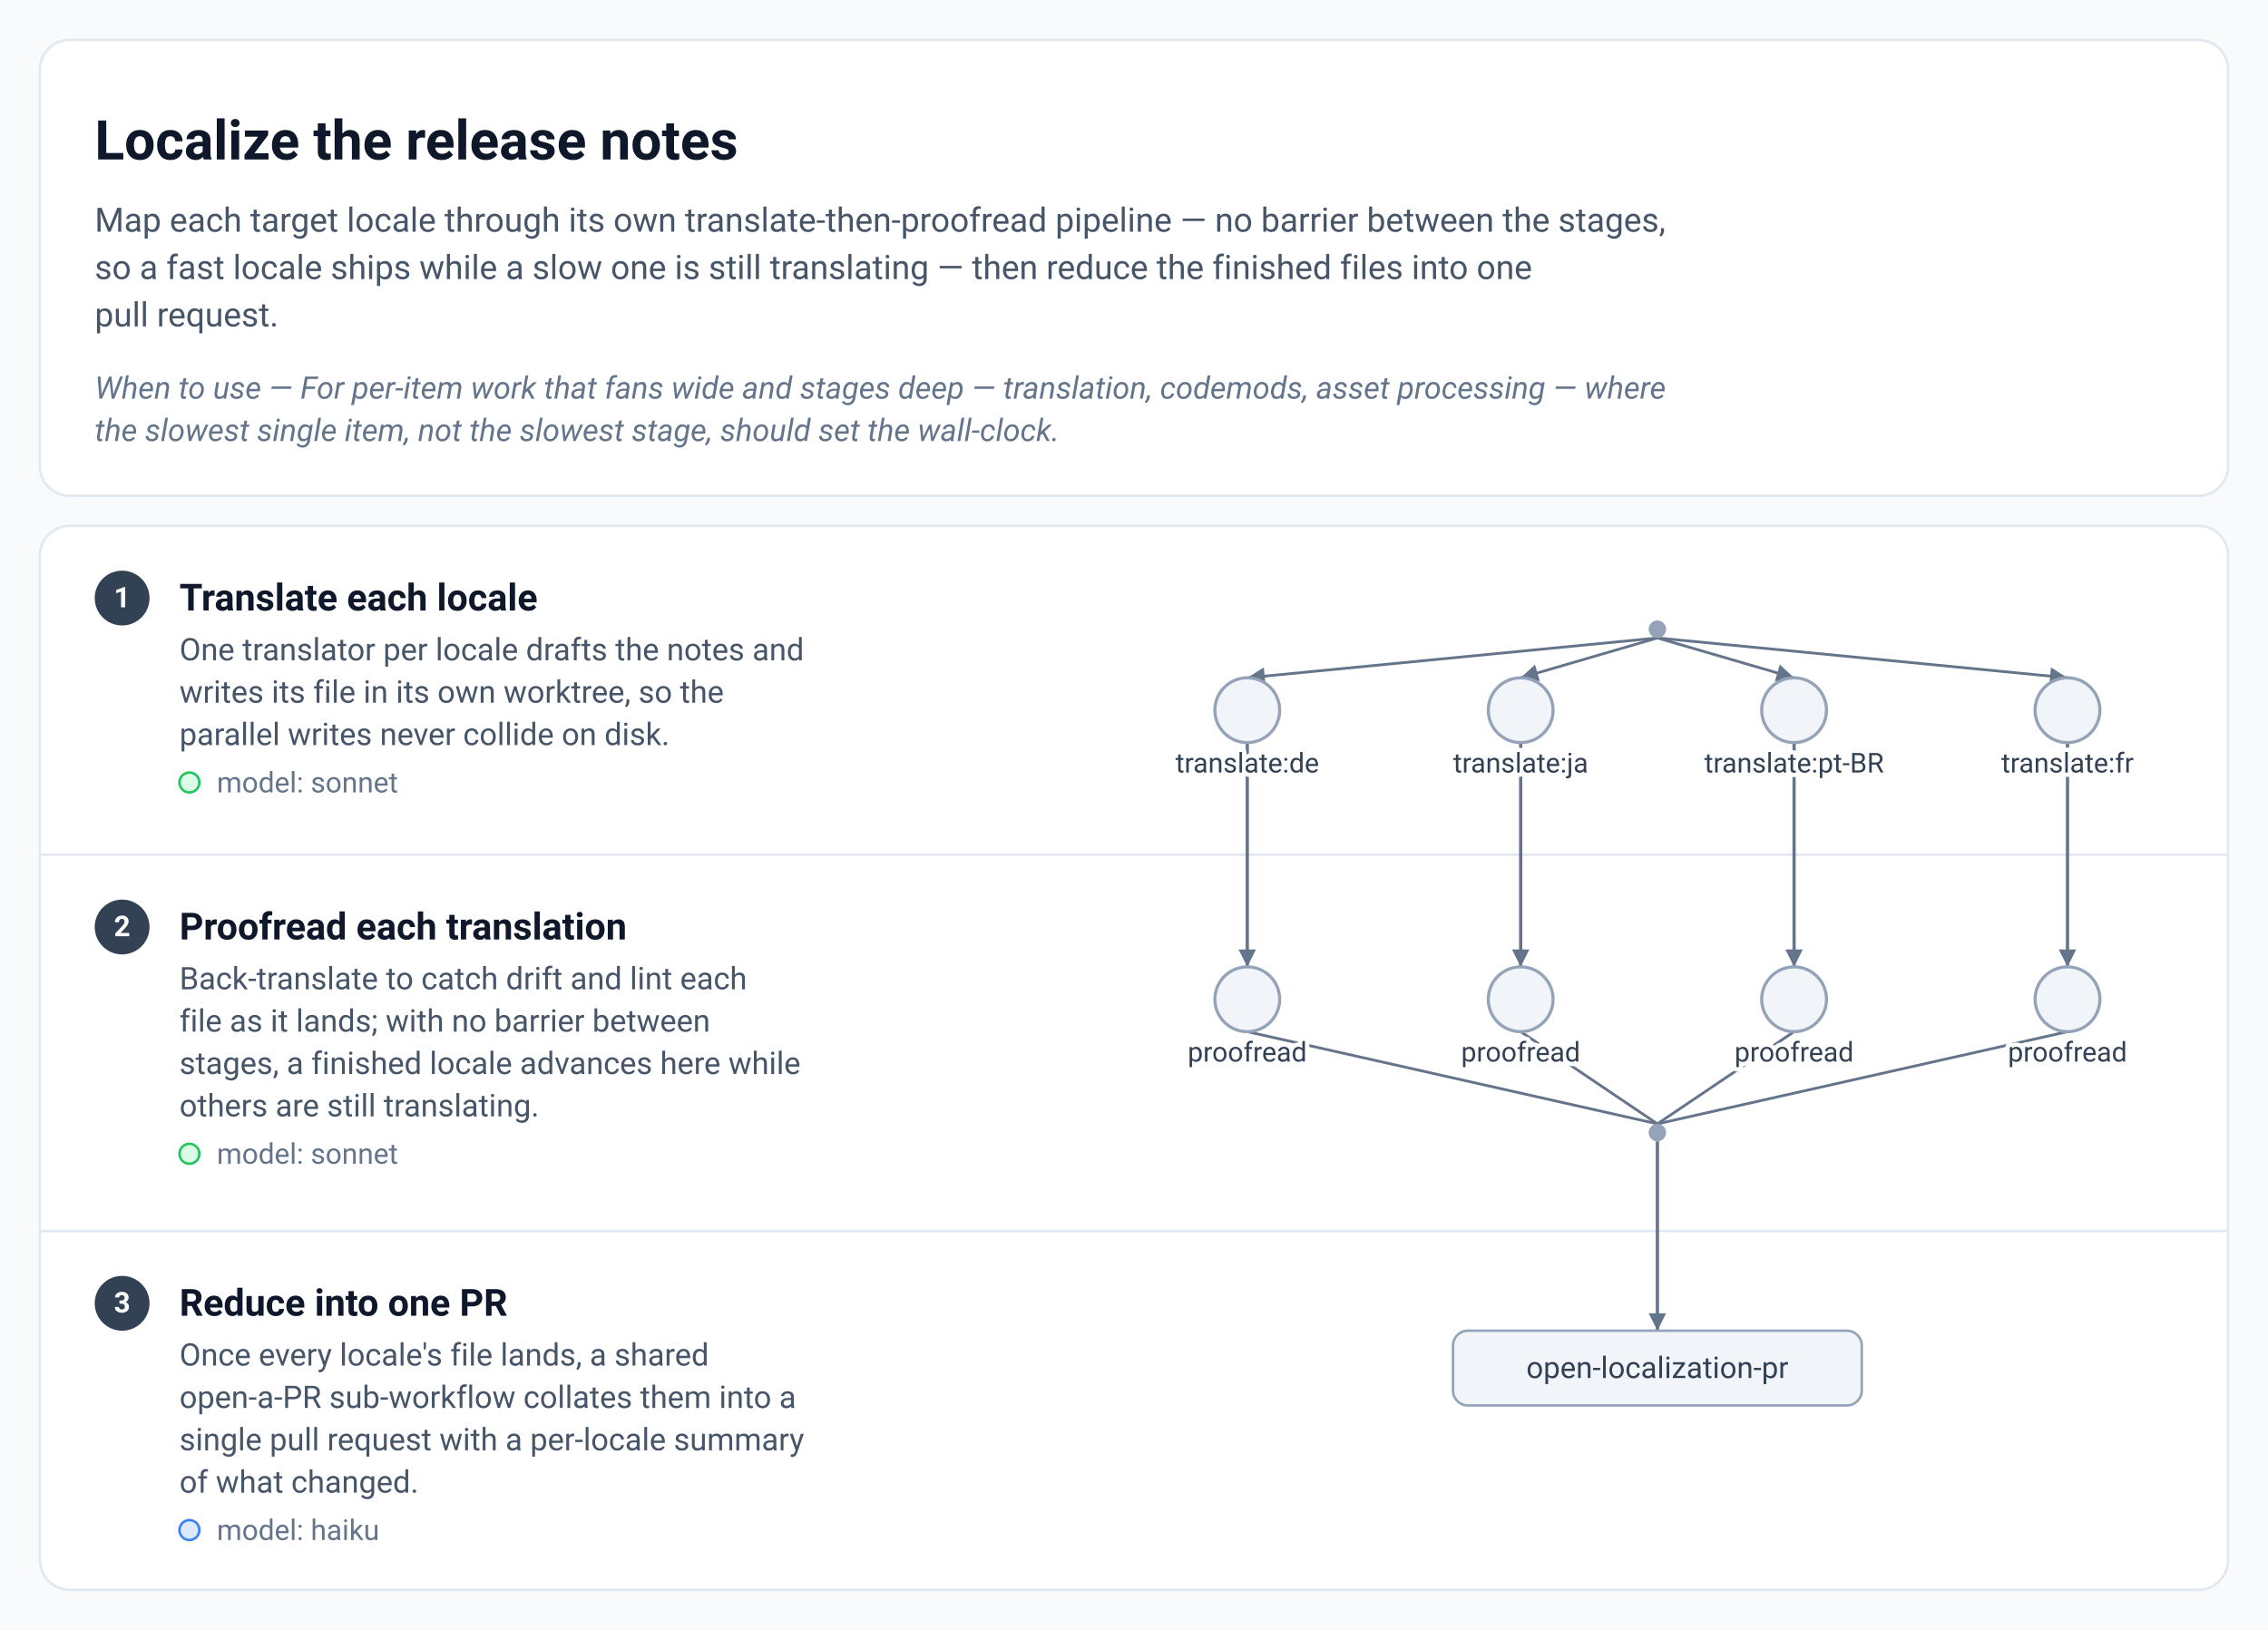
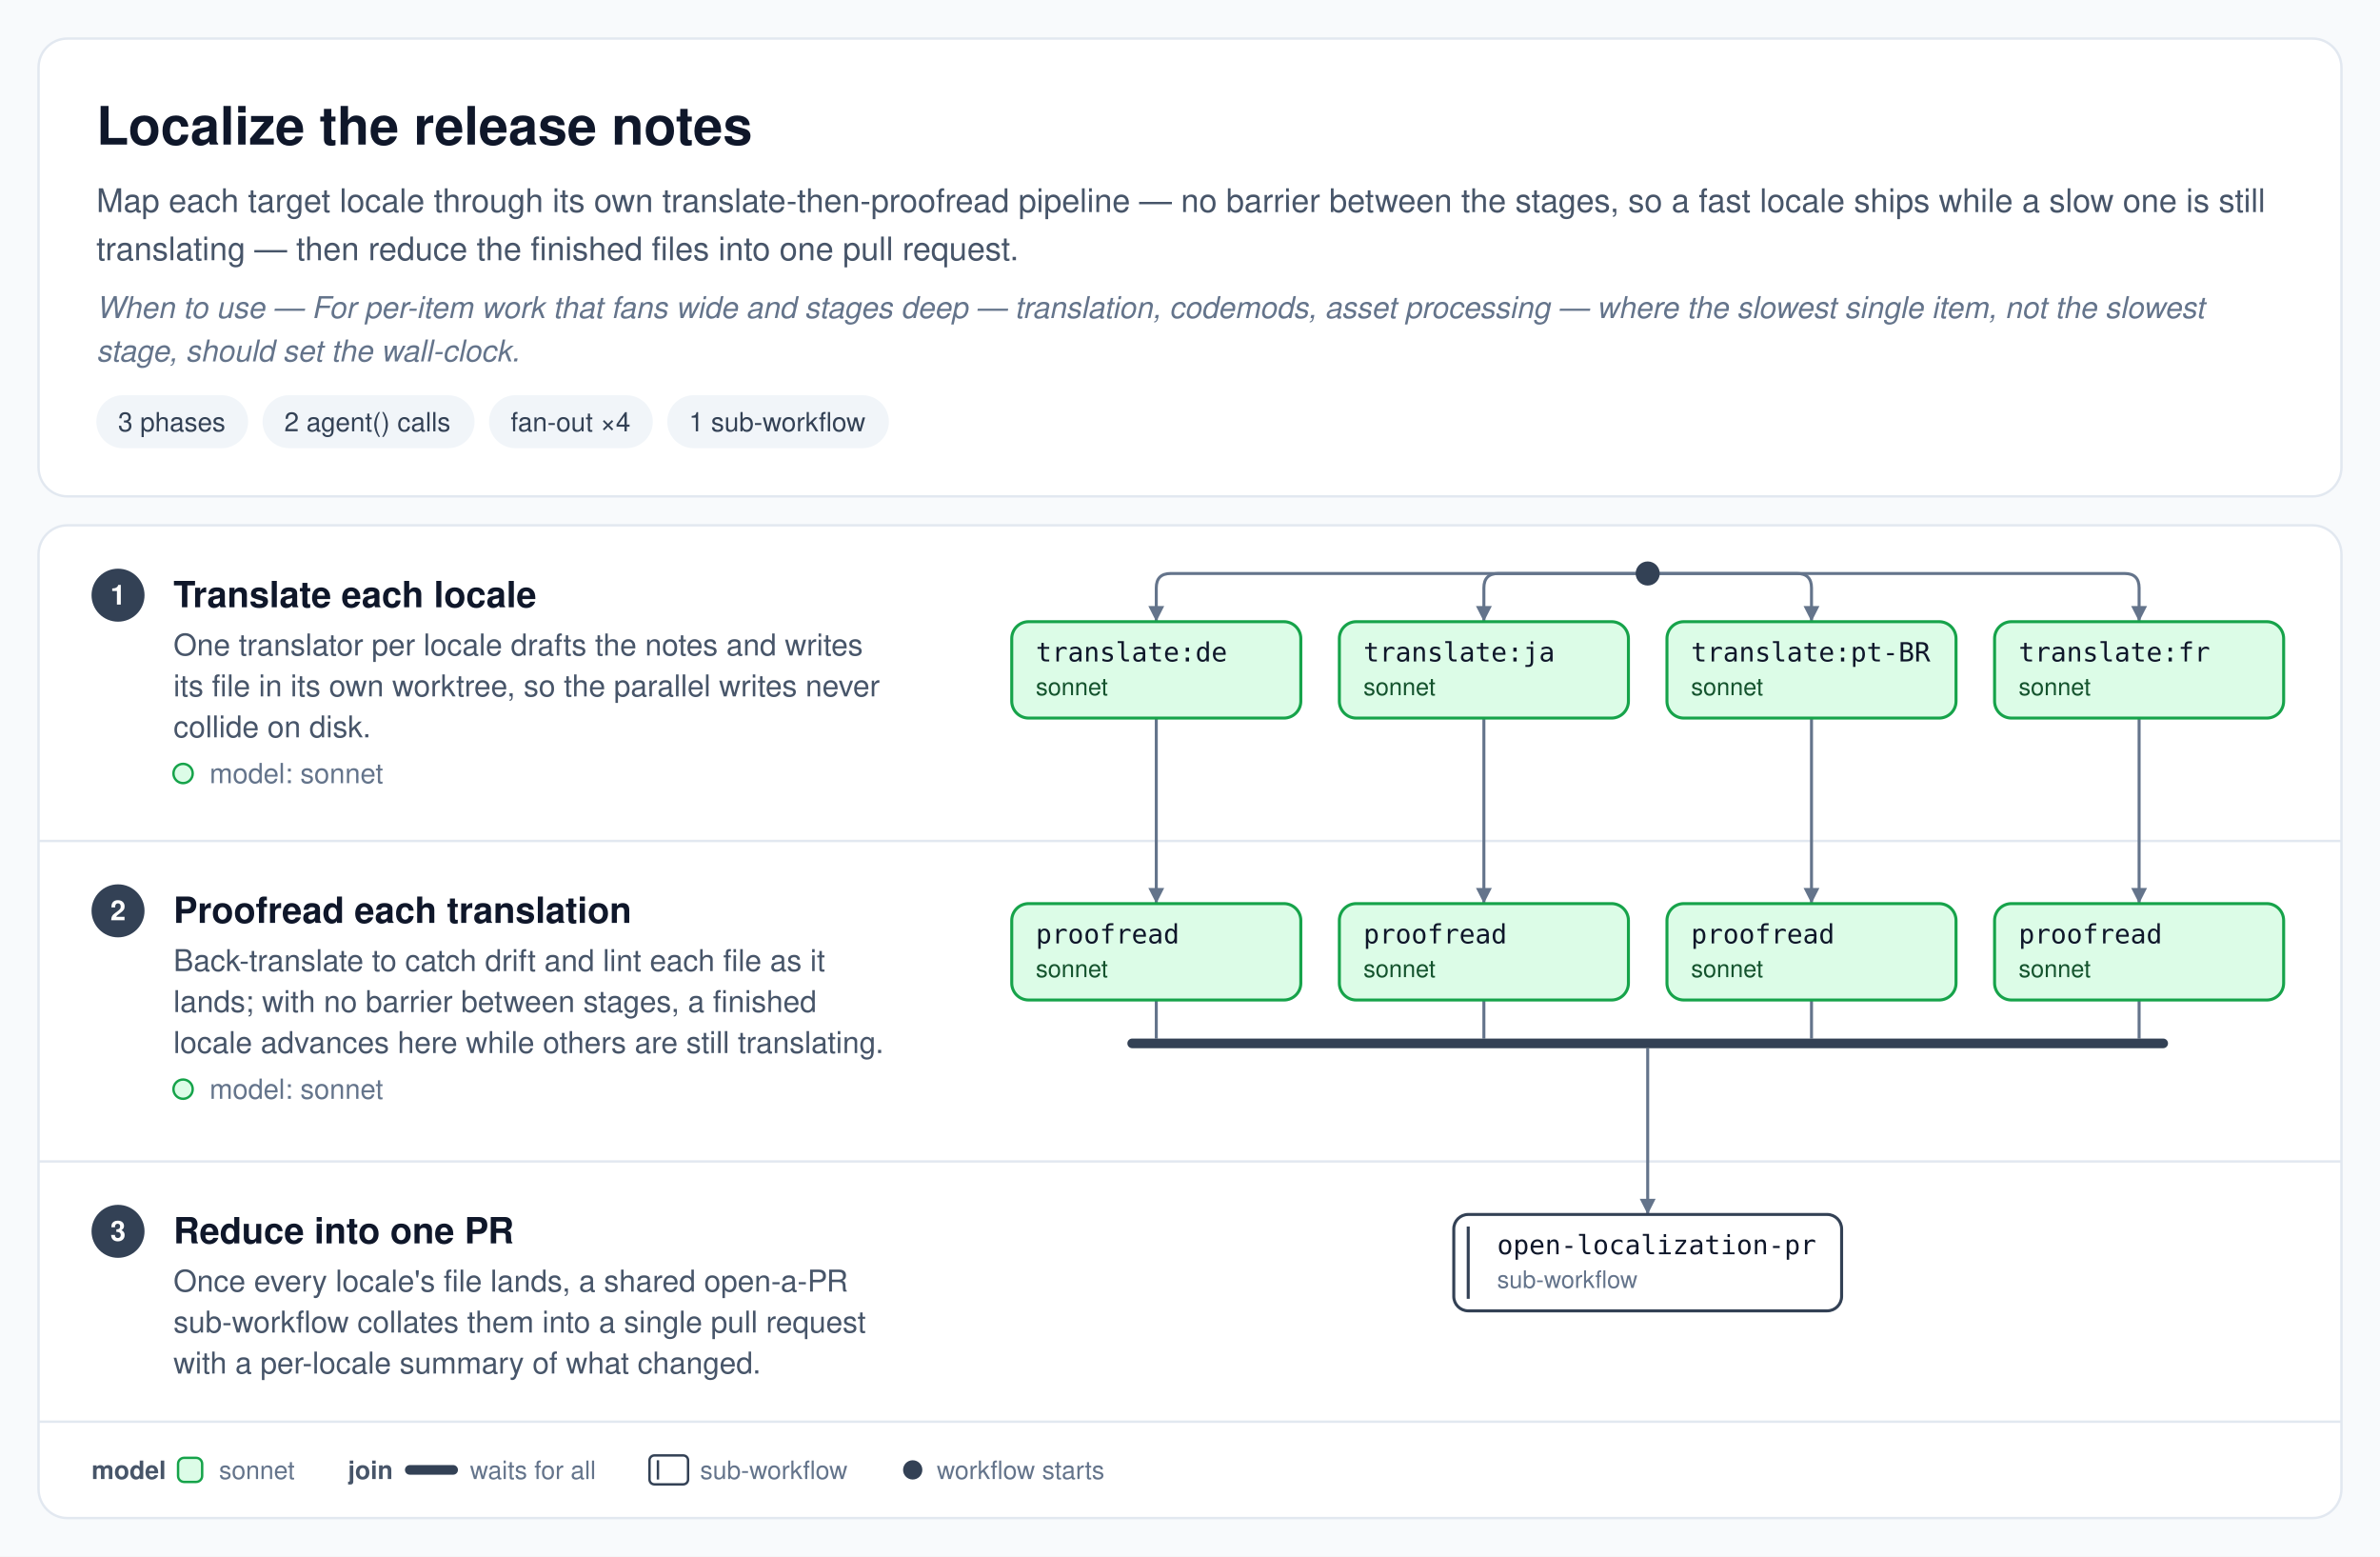
- <svg xmlns="http://www.w3.org/2000/svg" width="910" height="654" viewBox="0 0 910 654" font-family="-apple-system, BlinkMacSystemFont, 'Segoe UI', Roboto, Helvetica, Arial, sans-serif">
-   <rect width="910" height="654" fill="#f8fafc" />
+ <svg xmlns="http://www.w3.org/2000/svg" width="988" height="646" viewBox="0 0 988 646" role="img" font-family="Helvetica, Arial, 'Liberation Sans', sans-serif">
+   <rect width="988" height="646" fill="#f8fafc" />
  <g transform="translate(0 16)">
    <g class="header-card">
-       <rect x="16" y="0" width="878" height="183" rx="12" fill="#ffffff" stroke="#e2e8f0" stroke-width="1" />
-       <text x="38" y="48" font-size="22" fill="#0f172a" font-weight="700">Localize the release notes</text>
-       <text x="38" y="77" font-size="13.5" fill="#475569">Map each target locale through its own translate-then-proofread pipeline — no barrier between the stages,</text>
-       <text x="38" y="96" font-size="13.5" fill="#475569">so a fast locale ships while a slow one is still translating — then reduce the finished files into one</text>
-       <text x="38" y="115" font-size="13.5" fill="#475569">pull request.</text>
-       <text x="38" y="144" font-size="12.5" fill="#64748b" font-style="italic">When to use — For per-item work that fans wide and stages deep — translation, codemods, asset processing — where</text>
-       <text x="38" y="161" font-size="12.5" fill="#64748b" font-style="italic">the slowest single item, not the slowest stage, should set the wall-clock.</text>
+       <rect x="16" y="0" width="956" height="190" rx="12" fill="#ffffff" stroke="#e2e8f0" stroke-width="1" />
+       <text x="40" y="44" font-size="22" fill="#0f172a" font-weight="700">Localize the release notes</text>
+       <text x="40" y="72" font-size="13.5" fill="#475569">Map each target locale through its own translate-then-proofread pipeline — no barrier between the stages, so a fast locale ships while a slow one is still</text>
+       <text x="40" y="92" font-size="13.5" fill="#475569">translating — then reduce the finished files into one pull request.</text>
+       <text x="40" y="116" font-size="12.5" fill="#64748b" font-style="italic">When to use — For per-item work that fans wide and stages deep — translation, codemods, asset processing — where the slowest single item, not the slowest</text>
+       <text x="40" y="134" font-size="12.5" fill="#64748b" font-style="italic">stage, should set the wall-clock.</text>
+       <rect x="40" y="148" width="63" height="22" rx="11" fill="#f1f5f9" />
+       <text x="49" y="163" font-size="11" fill="#334155">3 phases</text>
+       <rect x="109" y="148" width="88" height="22" rx="11" fill="#f1f5f9" />
+       <text x="118" y="163" font-size="11" fill="#334155">2 agent() calls</text>
+       <rect x="203" y="148" width="68" height="22" rx="11" fill="#f1f5f9" />
+       <text x="212" y="163" font-size="11" fill="#334155">fan-out ×4</text>
+       <rect x="277" y="148" width="92" height="22" rx="11" fill="#f1f5f9" />
+       <text x="286" y="163" font-size="11" fill="#334155">1 sub-workflow</text>
    </g>
  </g>
-   <g transform="translate(0 211)">
-     <rect x="16" y="0" width="878" height="427" rx="12" fill="#ffffff" stroke="#e2e8f0" stroke-width="1" />
+   <g transform="translate(0 218)">
+     <rect x="16" y="0" width="956" height="412" rx="12" fill="#ffffff" stroke="#e2e8f0" stroke-width="1" />
    <g class="swimlane" />
    <g class="swimlane">
-       <line x1="16" y1="132" x2="894" y2="132" stroke="#e2e8f0" stroke-width="1" />
+       <line x1="16" y1="131" x2="972" y2="131" stroke="#e2e8f0" stroke-width="1" />
    </g>
    <g class="swimlane">
-       <line x1="16" y1="283" x2="894" y2="283" stroke="#e2e8f0" stroke-width="1" />
+       <line x1="16" y1="264" x2="972" y2="264" stroke="#e2e8f0" stroke-width="1" />
    </g>
    <g transform="translate(0 0)">
      <g class="lane-label">
        <circle cx="49" cy="29" r="11" fill="#334155" />
-         <text x="49" y="32.7" font-size="11.5" fill="#ffffff" font-weight="700" text-anchor="middle">1</text>
+         <text x="49" y="32.9" font-size="11.5" fill="#ffffff" font-weight="700" text-anchor="middle">1</text>
        <text x="72" y="34" font-size="15" fill="#0f172a" font-weight="700">Translate each locale</text>
-         <text x="72" y="54" font-size="12.5" fill="#475569">One translator per locale drafts the notes and</text>
-         <text x="72" y="71" font-size="12.5" fill="#475569">writes its file in its own worktree, so the</text>
-         <text x="72" y="88" font-size="12.5" fill="#475569">parallel writes never collide on disk.</text>
-         <circle cx="76" cy="103" r="4" fill="#dcfce7" stroke="#22c55e" stroke-width="1" />
+         <text x="72" y="54" font-size="12.5" fill="#475569">One translator per locale drafts the notes and writes</text>
+         <text x="72" y="71" font-size="12.5" fill="#475569">its file in its own worktree, so the parallel writes never</text>
+         <text x="72" y="88" font-size="12.5" fill="#475569">collide on disk.</text>
+         <circle cx="76" cy="103" r="4" fill="#dcfce7" stroke="#16a34a" />
        <text x="87" y="107" font-size="11.5" fill="#64748b">model: sonnet</text>
      </g>
    </g>
-     <g transform="translate(0 132)">
+     <g transform="translate(0 131)">
      <g class="lane-label">
        <circle cx="49" cy="29" r="11" fill="#334155" />
-         <text x="49" y="32.7" font-size="11.5" fill="#ffffff" font-weight="700" text-anchor="middle">2</text>
+         <text x="49" y="32.9" font-size="11.5" fill="#ffffff" font-weight="700" text-anchor="middle">2</text>
        <text x="72" y="34" font-size="15" fill="#0f172a" font-weight="700">Proofread each translation</text>
-         <text x="72" y="54" font-size="12.5" fill="#475569">Back-translate to catch drift and lint each</text>
-         <text x="72" y="71" font-size="12.5" fill="#475569">file as it lands; with no barrier between</text>
-         <text x="72" y="88" font-size="12.5" fill="#475569">stages, a finished locale advances here while</text>
-         <text x="72" y="105" font-size="12.5" fill="#475569">others are still translating.</text>
-         <circle cx="76" cy="120" r="4" fill="#dcfce7" stroke="#22c55e" stroke-width="1" />
-         <text x="87" y="124" font-size="11.5" fill="#64748b">model: sonnet</text>
+         <text x="72" y="54" font-size="12.5" fill="#475569">Back-translate to catch drift and lint each file as it</text>
+         <text x="72" y="71" font-size="12.5" fill="#475569">lands; with no barrier between stages, a finished</text>
+         <text x="72" y="88" font-size="12.5" fill="#475569">locale advances here while others are still translating.</text>
+         <circle cx="76" cy="103" r="4" fill="#dcfce7" stroke="#16a34a" />
+         <text x="87" y="107" font-size="11.5" fill="#64748b">model: sonnet</text>
      </g>
    </g>
-     <g transform="translate(0 283)">
+     <g transform="translate(0 264)">
      <g class="lane-label">
        <circle cx="49" cy="29" r="11" fill="#334155" />
-         <text x="49" y="32.7" font-size="11.5" fill="#ffffff" font-weight="700" text-anchor="middle">3</text>
+         <text x="49" y="32.9" font-size="11.5" fill="#ffffff" font-weight="700" text-anchor="middle">3</text>
        <text x="72" y="34" font-size="15" fill="#0f172a" font-weight="700">Reduce into one PR</text>
-         <text x="72" y="54" font-size="12.5" fill="#475569">Once every locale's file lands, a shared</text>
-         <text x="72" y="71" font-size="12.5" fill="#475569">open-a-PR sub-workflow collates them into a</text>
-         <text x="72" y="88" font-size="12.5" fill="#475569">single pull request with a per-locale summary</text>
-         <text x="72" y="105" font-size="12.5" fill="#475569">of what changed.</text>
-         <circle cx="76" cy="120" r="4" fill="#dbeafe" stroke="#3b82f6" stroke-width="1" />
-         <text x="87" y="124" font-size="11.5" fill="#64748b">model: haiku</text>
+         <text x="72" y="54" font-size="12.5" fill="#475569">Once every locale's file lands, a shared open-a-PR</text>
+         <text x="72" y="71" font-size="12.5" fill="#475569">sub-workflow collates them into a single pull request</text>
+         <text x="72" y="88" font-size="12.5" fill="#475569">with a per-locale summary of what changed.</text>
      </g>
    </g>
-     <g class="topology" transform="translate(361 0)">
+     <g class="topology" transform="translate(380 0)">
      <g class="edge">
-         <path d="M 139.45 87 L 139.45 177" fill="none" stroke="#64748b" stroke-width="1.3" />
-         <polygon points="139.45,177 135.95,170 142.95,170" fill="#64748b" />
+         <path d="M 100 80 L 100 157" fill="none" stroke="#64748b" stroke-width="1.25" stroke-linejoin="round" />
+         <polygon points="100,157 96.7,150.5 103.3,150.5" fill="#64748b" />
      </g>
      <g class="edge">
-         <path d="M 304 45 L 139.45 61" fill="none" stroke="#64748b" stroke-width="1.1" />
-         <polygon points="139.45,61 146.08,56.84 146.76,63.81" fill="#64748b" />
+         <path d="M 304 20 L 106 20 Q 100 20 100 26 L 100 40" fill="none" stroke="#64748b" stroke-width="1.25" stroke-linejoin="round" />
+         <polygon points="100,40 96.7,33.5 103.3,33.5" fill="#64748b" />
      </g>
      <g class="edge">
-         <path d="M 249.15 87 L 249.15 177" fill="none" stroke="#64748b" stroke-width="1.3" />
-         <polygon points="249.15,177 245.65,170 252.65,170" fill="#64748b" />
+         <path d="M 236 80 L 236 157" fill="none" stroke="#64748b" stroke-width="1.25" stroke-linejoin="round" />
+         <polygon points="236,157 232.7,150.5 239.3,150.5" fill="#64748b" />
      </g>
      <g class="edge">
-         <path d="M 304 45 L 249.15 61" fill="none" stroke="#64748b" stroke-width="1.1" />
-         <polygon points="249.15,61 254.89,55.68 256.85,62.4" fill="#64748b" />
+         <path d="M 304 20 L 242 20 Q 236 20 236 26 L 236 40" fill="none" stroke="#64748b" stroke-width="1.25" stroke-linejoin="round" />
+         <polygon points="236,40 232.7,33.5 239.3,33.5" fill="#64748b" />
      </g>
      <g class="edge">
-         <path d="M 358.85 87 L 358.85 177" fill="none" stroke="#64748b" stroke-width="1.3" />
-         <polygon points="358.85,177 355.35,170 362.35,170" fill="#64748b" />
+         <path d="M 372 80 L 372 157" fill="none" stroke="#64748b" stroke-width="1.25" stroke-linejoin="round" />
+         <polygon points="372,157 368.7,150.5 375.3,150.5" fill="#64748b" />
      </g>
      <g class="edge">
-         <path d="M 304 45 L 358.85 61" fill="none" stroke="#64748b" stroke-width="1.1" />
-         <polygon points="358.85,61 351.15,62.4 353.11,55.68" fill="#64748b" />
+         <path d="M 304 20 L 366 20 Q 372 20 372 26 L 372 40" fill="none" stroke="#64748b" stroke-width="1.25" stroke-linejoin="round" />
+         <polygon points="372,40 368.7,33.5 375.3,33.5" fill="#64748b" />
      </g>
      <g class="edge">
-         <path d="M 468.55 87 L 468.55 177" fill="none" stroke="#64748b" stroke-width="1.3" />
-         <polygon points="468.55,177 465.05,170 472.05,170" fill="#64748b" />
+         <path d="M 508 80 L 508 157" fill="none" stroke="#64748b" stroke-width="1.25" stroke-linejoin="round" />
+         <polygon points="508,157 504.7,150.5 511.3,150.5" fill="#64748b" />
      </g>
      <g class="edge">
-         <path d="M 304 45 L 468.55 61" fill="none" stroke="#64748b" stroke-width="1.1" />
-         <polygon points="468.55,61 461.24,63.81 461.92,56.84" fill="#64748b" />
+         <path d="M 304 20 L 502 20 Q 508 20 508 26 L 508 40" fill="none" stroke="#64748b" stroke-width="1.25" stroke-linejoin="round" />
+         <polygon points="508,40 504.7,33.5 511.3,33.5" fill="#64748b" />
      </g>
      <g class="edge">
-         <path d="M 139.45 203 L 304 240" fill="none" stroke="#64748b" stroke-width="1.1" />
+         <path d="M 100 197 L 100 213" fill="none" stroke="#64748b" stroke-width="1.25" stroke-linejoin="round" />
      </g>
      <g class="edge">
-         <path d="M 249.15 203 L 304 240" fill="none" stroke="#64748b" stroke-width="1.1" />
+         <path d="M 236 197 L 236 213" fill="none" stroke="#64748b" stroke-width="1.25" stroke-linejoin="round" />
      </g>
      <g class="edge">
-         <path d="M 358.85 203 L 304 240" fill="none" stroke="#64748b" stroke-width="1.1" />
+         <path d="M 372 197 L 372 213" fill="none" stroke="#64748b" stroke-width="1.25" stroke-linejoin="round" />
      </g>
      <g class="edge">
-         <path d="M 468.55 203 L 304 240" fill="none" stroke="#64748b" stroke-width="1.1" />
+         <path d="M 508 197 L 508 213" fill="none" stroke="#64748b" stroke-width="1.25" stroke-linejoin="round" />
      </g>
      <g class="edge">
-         <path d="M 304 247 L 304 323" fill="none" stroke="#64748b" stroke-width="1.3" />
-         <polygon points="304,323 300.5,316 307.5,316" fill="#64748b" />
+         <path d="M 304 217 L 304 286" fill="none" stroke="#64748b" stroke-width="1.25" stroke-linejoin="round" />
+         <polygon points="304,286 300.7,279.5 307.3,279.5" fill="#64748b" />
      </g>
-       <circle class="hub" cx="304" cy="41.5" r="3.5" fill="#94a3b8" />
+       <circle class="start" cx="304" cy="20" r="5" fill="#334155" />
      <g class="agent-node">
-         <circle cx="139.45" cy="74" r="13" fill="#f1f5f9" stroke="#94a3b8" stroke-width="1.25" />
-         <text x="139.45" y="99" font-size="11" fill="#334155" text-anchor="middle" stroke="#ffffff" stroke-width="3.5" stroke-linejoin="round" paint-order="stroke fill">translate:de</text>
+         <rect x="40" y="40" width="120" height="40" rx="7" fill="#dcfce7" stroke="#16a34a" stroke-width="1.25" />
+         <text x="50" y="56.5" font-size="11" fill="#0f172a" font-family="Menlo, Consolas, 'DejaVu Sans Mono', 'Liberation Mono', monospace">translate:de</text>
+         <text x="50" y="70.5" font-size="10" fill="#14532d">sonnet</text>
      </g>
      <g class="agent-node">
-         <circle cx="139.45" cy="190" r="13" fill="#f1f5f9" stroke="#94a3b8" stroke-width="1.25" />
-         <text x="139.45" y="215" font-size="11" fill="#334155" text-anchor="middle" stroke="#ffffff" stroke-width="3.5" stroke-linejoin="round" paint-order="stroke fill">proofread</text>
+         <rect x="40" y="157" width="120" height="40" rx="7" fill="#dcfce7" stroke="#16a34a" stroke-width="1.25" />
+         <text x="50" y="173.5" font-size="11" fill="#0f172a" font-family="Menlo, Consolas, 'DejaVu Sans Mono', 'Liberation Mono', monospace">proofread</text>
+         <text x="50" y="187.5" font-size="10" fill="#14532d">sonnet</text>
      </g>
      <g class="agent-node">
-         <circle cx="249.15" cy="74" r="13" fill="#f1f5f9" stroke="#94a3b8" stroke-width="1.25" />
-         <text x="249.15" y="99" font-size="11" fill="#334155" text-anchor="middle" stroke="#ffffff" stroke-width="3.5" stroke-linejoin="round" paint-order="stroke fill">translate:ja</text>
+         <rect x="176" y="40" width="120" height="40" rx="7" fill="#dcfce7" stroke="#16a34a" stroke-width="1.25" />
+         <text x="186" y="56.5" font-size="11" fill="#0f172a" font-family="Menlo, Consolas, 'DejaVu Sans Mono', 'Liberation Mono', monospace">translate:ja</text>
+         <text x="186" y="70.5" font-size="10" fill="#14532d">sonnet</text>
      </g>
      <g class="agent-node">
-         <circle cx="249.15" cy="190" r="13" fill="#f1f5f9" stroke="#94a3b8" stroke-width="1.25" />
-         <text x="249.15" y="215" font-size="11" fill="#334155" text-anchor="middle" stroke="#ffffff" stroke-width="3.5" stroke-linejoin="round" paint-order="stroke fill">proofread</text>
+         <rect x="176" y="157" width="120" height="40" rx="7" fill="#dcfce7" stroke="#16a34a" stroke-width="1.25" />
+         <text x="186" y="173.5" font-size="11" fill="#0f172a" font-family="Menlo, Consolas, 'DejaVu Sans Mono', 'Liberation Mono', monospace">proofread</text>
+         <text x="186" y="187.5" font-size="10" fill="#14532d">sonnet</text>
      </g>
      <g class="agent-node">
-         <circle cx="358.85" cy="74" r="13" fill="#f1f5f9" stroke="#94a3b8" stroke-width="1.25" />
-         <text x="358.85" y="99" font-size="11" fill="#334155" text-anchor="middle" stroke="#ffffff" stroke-width="3.5" stroke-linejoin="round" paint-order="stroke fill">translate:pt-BR</text>
+         <rect x="312" y="40" width="120" height="40" rx="7" fill="#dcfce7" stroke="#16a34a" stroke-width="1.25" />
+         <text x="322" y="56.5" font-size="11" fill="#0f172a" font-family="Menlo, Consolas, 'DejaVu Sans Mono', 'Liberation Mono', monospace">translate:pt-BR</text>
+         <text x="322" y="70.5" font-size="10" fill="#14532d">sonnet</text>
      </g>
      <g class="agent-node">
-         <circle cx="358.85" cy="190" r="13" fill="#f1f5f9" stroke="#94a3b8" stroke-width="1.25" />
-         <text x="358.85" y="215" font-size="11" fill="#334155" text-anchor="middle" stroke="#ffffff" stroke-width="3.5" stroke-linejoin="round" paint-order="stroke fill">proofread</text>
+         <rect x="312" y="157" width="120" height="40" rx="7" fill="#dcfce7" stroke="#16a34a" stroke-width="1.25" />
+         <text x="322" y="173.5" font-size="11" fill="#0f172a" font-family="Menlo, Consolas, 'DejaVu Sans Mono', 'Liberation Mono', monospace">proofread</text>
+         <text x="322" y="187.5" font-size="10" fill="#14532d">sonnet</text>
      </g>
      <g class="agent-node">
-         <circle cx="468.55" cy="74" r="13" fill="#f1f5f9" stroke="#94a3b8" stroke-width="1.25" />
-         <text x="468.55" y="99" font-size="11" fill="#334155" text-anchor="middle" stroke="#ffffff" stroke-width="3.5" stroke-linejoin="round" paint-order="stroke fill">translate:fr</text>
+         <rect x="448" y="40" width="120" height="40" rx="7" fill="#dcfce7" stroke="#16a34a" stroke-width="1.25" />
+         <text x="458" y="56.5" font-size="11" fill="#0f172a" font-family="Menlo, Consolas, 'DejaVu Sans Mono', 'Liberation Mono', monospace">translate:fr</text>
+         <text x="458" y="70.5" font-size="10" fill="#14532d">sonnet</text>
      </g>
      <g class="agent-node">
-         <circle cx="468.55" cy="190" r="13" fill="#f1f5f9" stroke="#94a3b8" stroke-width="1.25" />
-         <text x="468.55" y="215" font-size="11" fill="#334155" text-anchor="middle" stroke="#ffffff" stroke-width="3.5" stroke-linejoin="round" paint-order="stroke fill">proofread</text>
+         <rect x="448" y="157" width="120" height="40" rx="7" fill="#dcfce7" stroke="#16a34a" stroke-width="1.25" />
+         <text x="458" y="173.5" font-size="11" fill="#0f172a" font-family="Menlo, Consolas, 'DejaVu Sans Mono', 'Liberation Mono', monospace">proofread</text>
+         <text x="458" y="187.5" font-size="10" fill="#14532d">sonnet</text>
      </g>
-       <circle class="hub" cx="304" cy="243.5" r="3.5" fill="#94a3b8" />
+       <rect x="88" y="213" width="432" height="4" rx="2" fill="#334155" class="barrier" />
      <g class="task-node">
-         <rect x="222" y="323" width="164" height="30" rx="6" fill="#f1f5f9" stroke="#94a3b8" stroke-width="1" />
-         <text x="304" y="342" font-size="12" fill="#334155" text-anchor="middle">open-localization-pr</text>
+         <rect x="223.5" y="286" width="161" height="40" rx="6" fill="#ffffff" stroke="#334155" stroke-width="1.25" />
+         <line x1="229.5" y1="291" x2="229.5" y2="321" stroke="#334155" stroke-width="1.25" />
+         <text x="241.5" y="302.5" font-size="11" fill="#0f172a" font-family="Menlo, Consolas, 'DejaVu Sans Mono', 'Liberation Mono', monospace">open-localization-pr</text>
+         <text x="241.5" y="316.5" font-size="10" fill="#64748b">sub-workflow</text>
      </g>
+     </g>
+     <line x1="16" y1="372" x2="972" y2="372" stroke="#e2e8f0" stroke-width="1" />
+     <g class="legend" transform="translate(0 385)">
+       <text x="38" y="10.8" font-size="10.5" fill="#475569" font-weight="700">model</text>
+       <rect x="73.92" y="2" width="10" height="10" rx="2.5" fill="#dcfce7" stroke="#16a34a" stroke-width="1" />
+       <text x="90.92" y="10.8" font-size="10.5" fill="#64748b">sonnet</text>
+       <text x="144.45" y="10.8" font-size="10.5" fill="#475569" font-weight="700">join</text>
+       <rect x="168.11" y="5" width="22" height="4" rx="2" fill="#334155" />
+       <text x="195.11" y="10.8" font-size="10.5" fill="#64748b">waits for all</text>
+       <rect x="269.63" y="1" width="16" height="12" rx="2" fill="#ffffff" stroke="#334155" stroke-width="1" />
+       <line x1="273.13" y1="3" x2="273.13" y2="11" stroke="#334155" />
+       <text x="290.63" y="10.8" font-size="10.5" fill="#64748b">sub-workflow</text>
+       <circle cx="378.89" cy="7" r="4" fill="#334155" />
+       <text x="388.89" y="10.8" font-size="10.5" fill="#64748b">workflow starts</text>
    </g>
  </g>
</svg>
